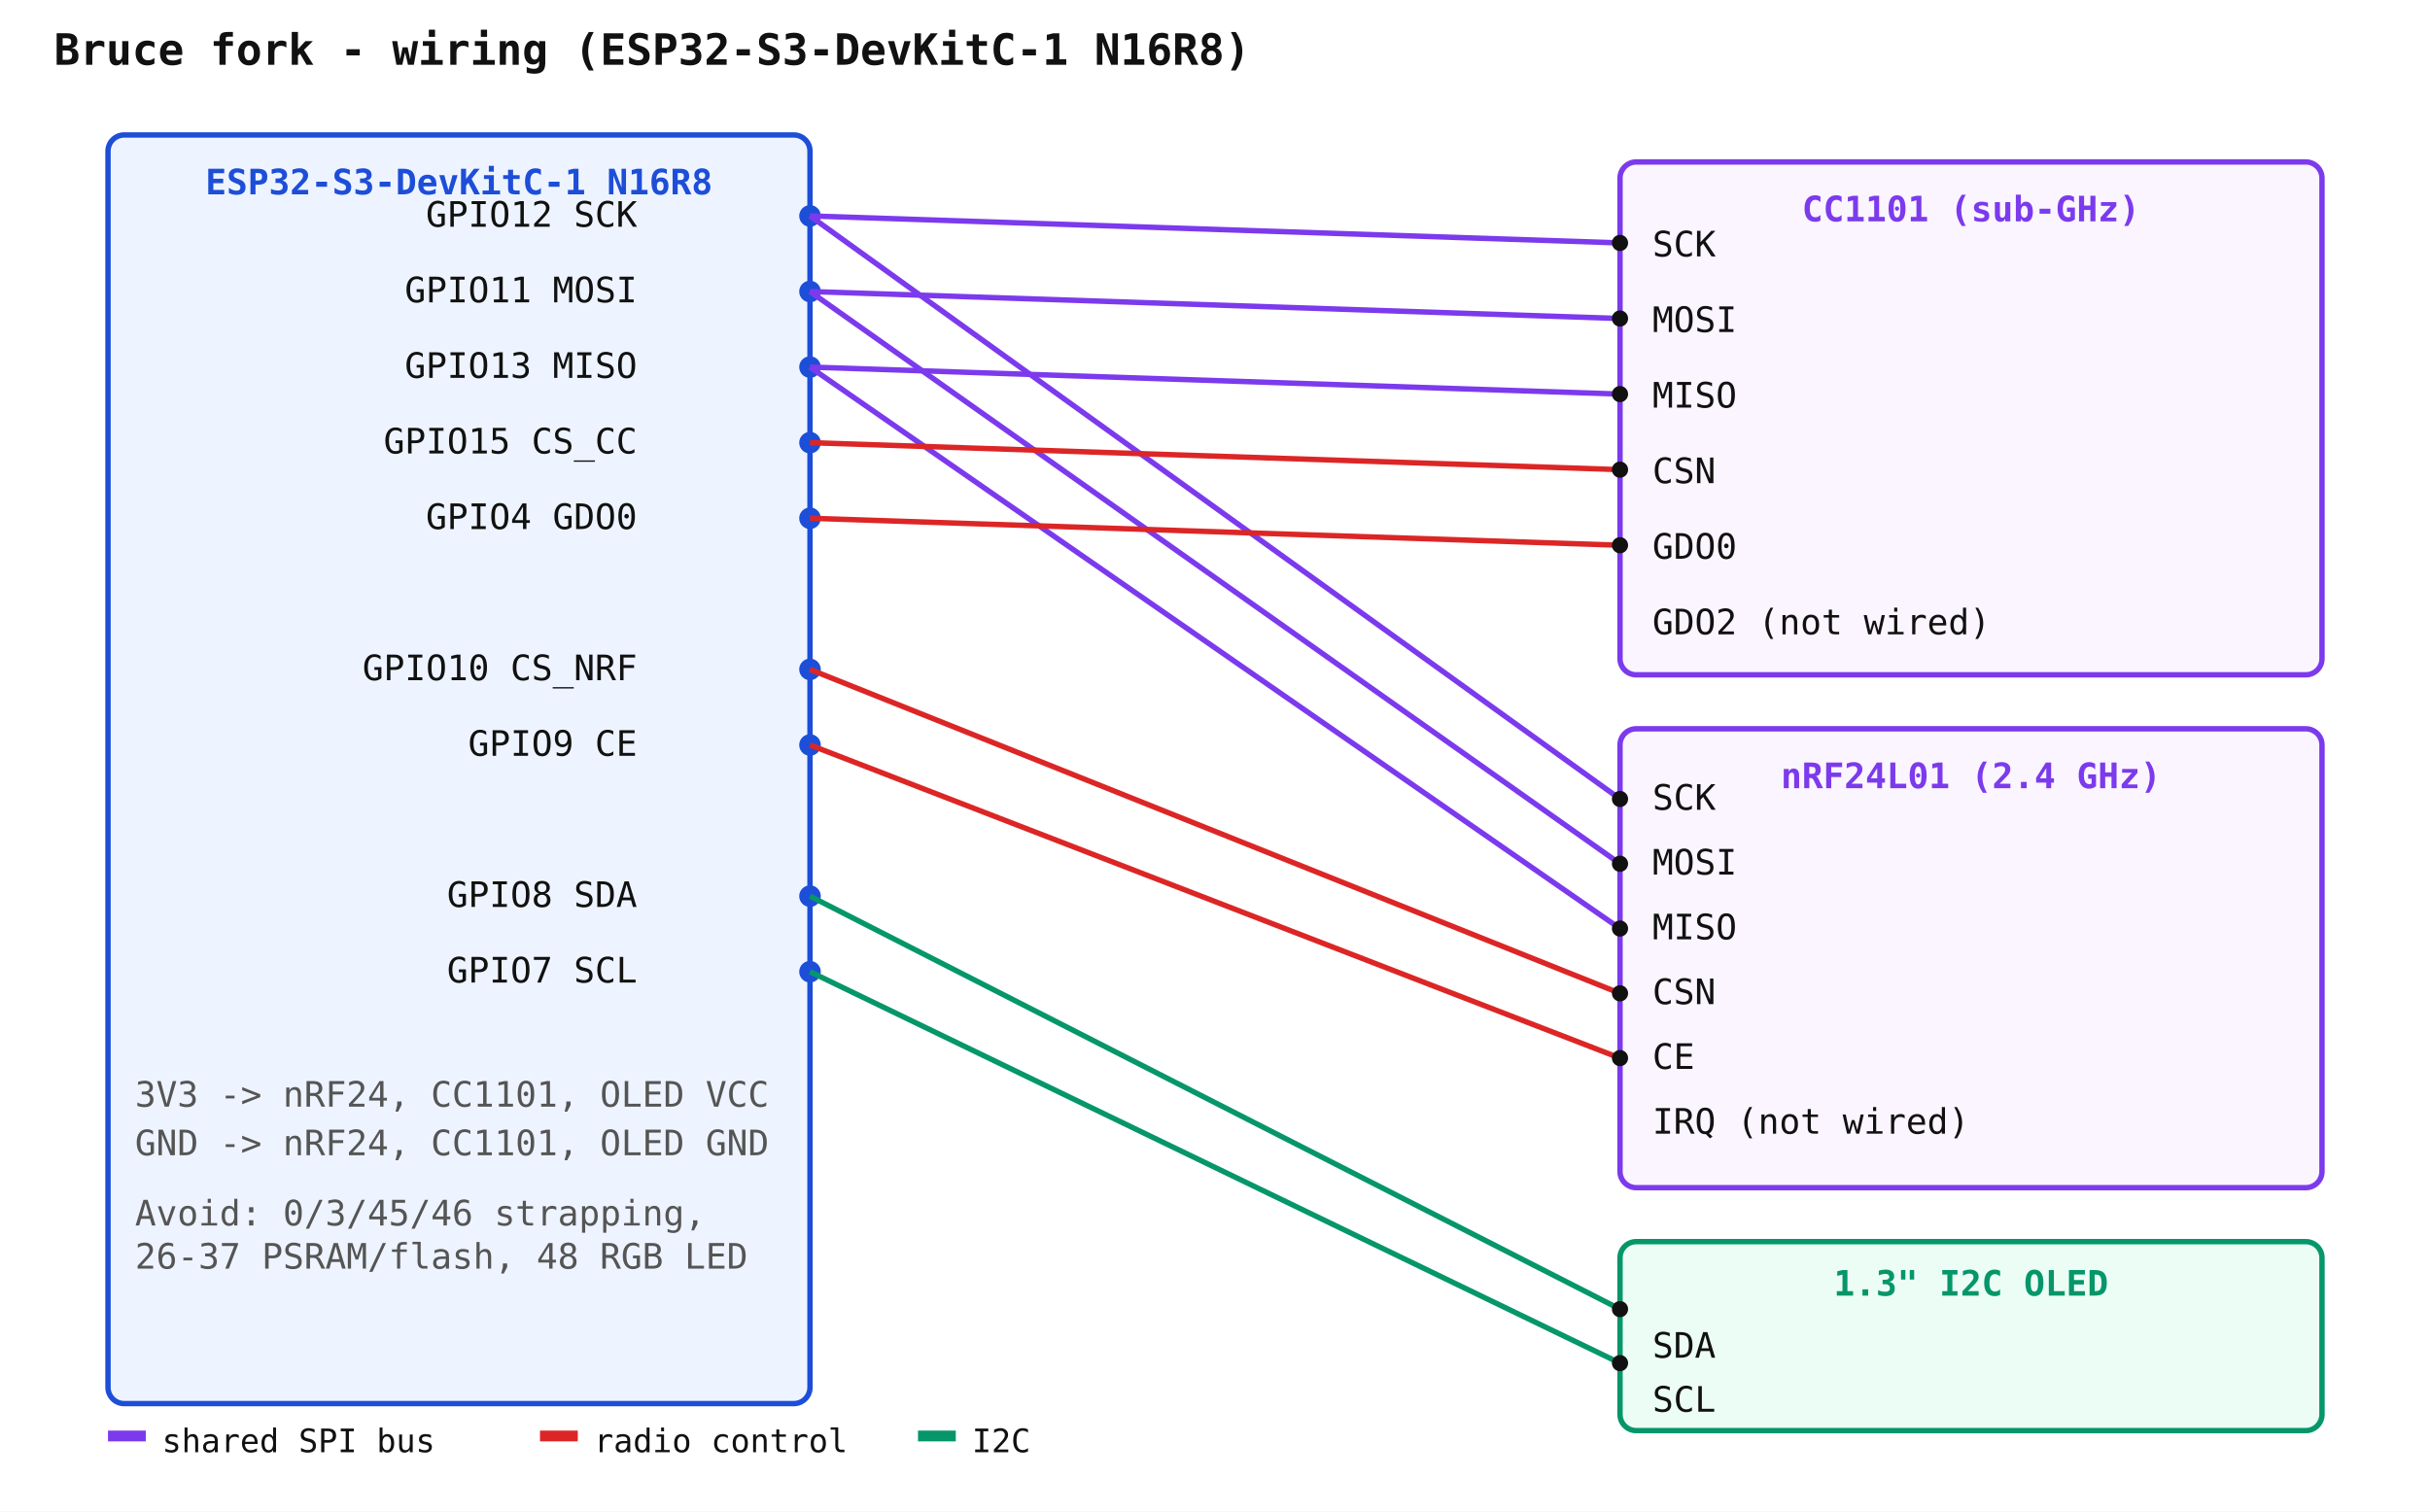
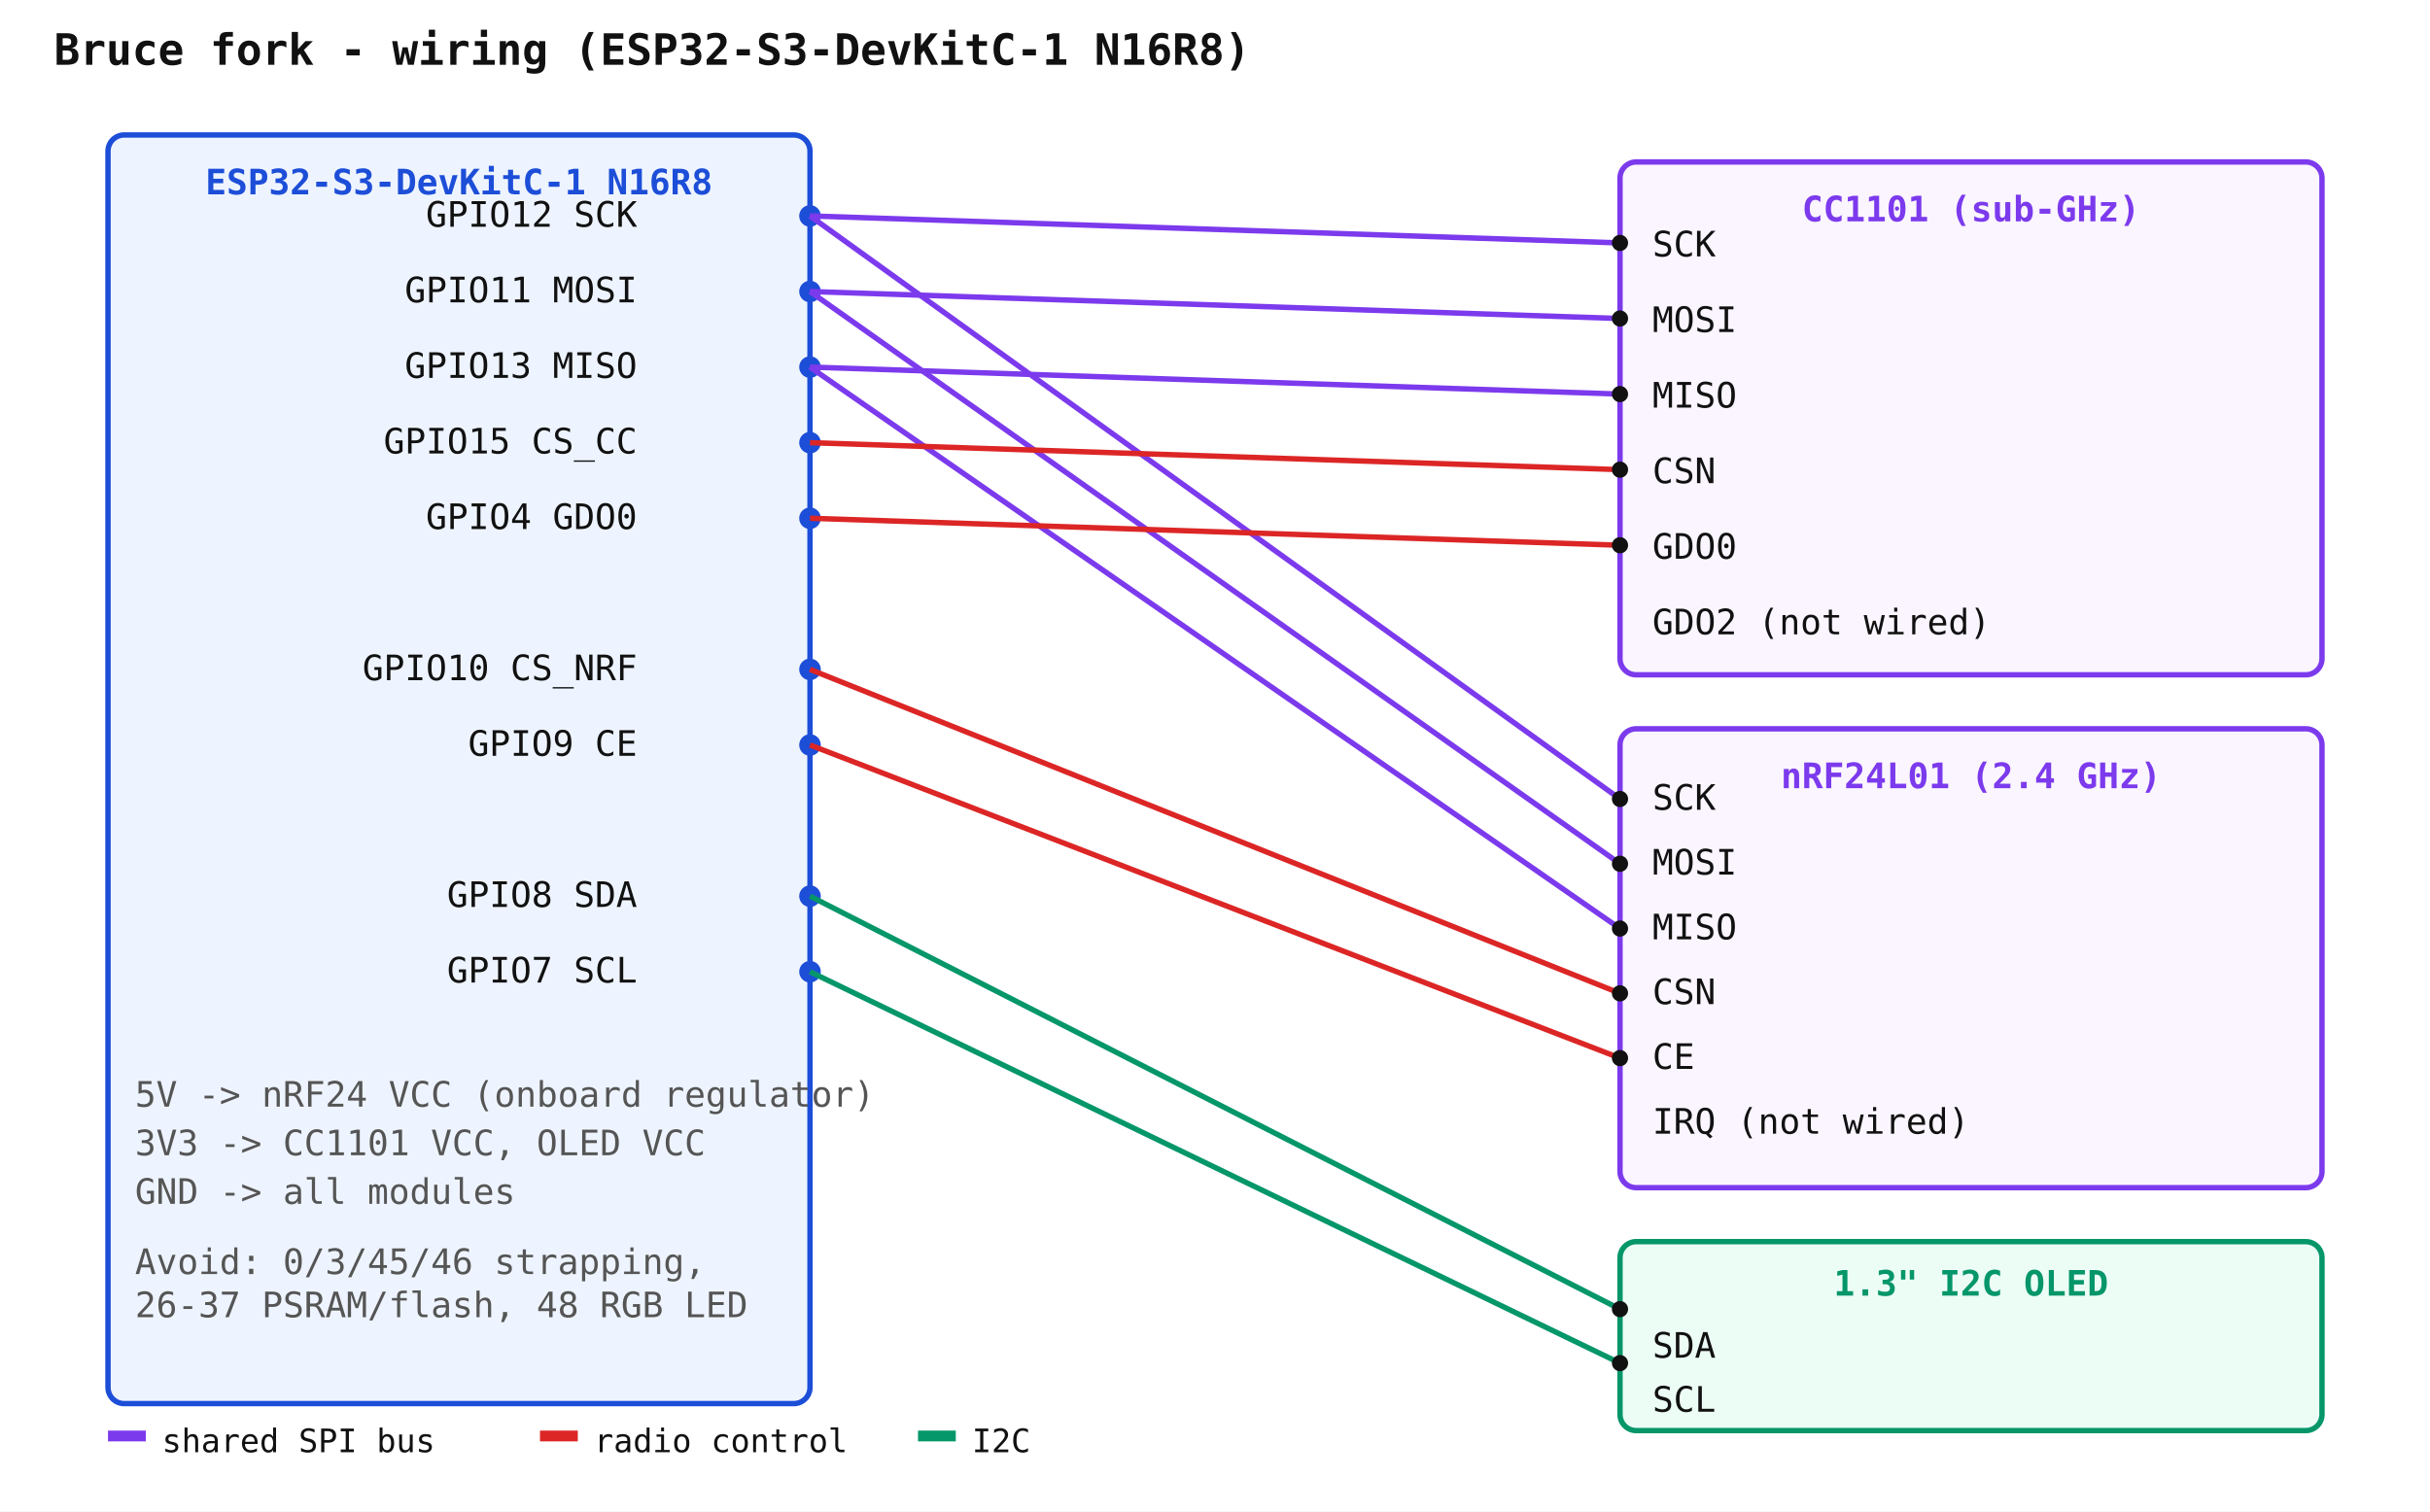
<svg xmlns="http://www.w3.org/2000/svg" width="900" height="560" viewBox="0 0 900 560" font-family="monospace" font-size="13">
  <rect x="0" y="0" width="900" height="560" fill="#ffffff" />
  <text x="20" y="24" font-size="16" font-weight="bold" fill="#111">Bruce fork - wiring (ESP32-S3-DevKitC-1 N16R8)</text>
  <rect x="40" y="50" width="260" height="470" rx="6" fill="#eef4ff" stroke="#1d4ed8" stroke-width="2" />
  <text x="170" y="72" text-anchor="middle" font-weight="bold" fill="#1d4ed8">ESP32-S3-DevKitC-1 N16R8</text>
-   <text x="50" y="410" fill="#555">3V3 -&gt; nRF24, CC1101, OLED VCC</text>
-   <text x="50" y="428" fill="#555">GND -&gt; nRF24, CC1101, OLED GND</text>
-   <text x="50" y="454" fill="#555">Avoid: 0/3/45/46 strapping,</text>
-   <text x="50" y="470" fill="#555">26-37 PSRAM/flash, 48 RGB LED</text>
+   <text x="50" y="410" fill="#555">5V -&gt; nRF24 VCC (onboard regulator)</text>
+   <text x="50" y="428" fill="#555">3V3 -&gt; CC1101 VCC, OLED VCC</text>
+   <text x="50" y="446" fill="#555">GND -&gt; all modules</text>
+   <text x="50" y="472" fill="#555">Avoid: 0/3/45/46 strapping,</text>
+   <text x="50" y="488" fill="#555">26-37 PSRAM/flash, 48 RGB LED</text>
  <g fill="#111">
    <text x="236" y="84" text-anchor="end">GPIO12 SCK</text>
    <text x="236" y="112" text-anchor="end">GPIO11 MOSI</text>
    <text x="236" y="140" text-anchor="end">GPIO13 MISO</text>
    <text x="236" y="168" text-anchor="end">GPIO15 CS_CC</text>
    <text x="236" y="196" text-anchor="end">GPIO4 GDO0</text>
    <text x="236" y="252" text-anchor="end">GPIO10 CS_NRF</text>
    <text x="236" y="280" text-anchor="end">GPIO9 CE</text>
    <text x="236" y="336" text-anchor="end">GPIO8 SDA</text>
    <text x="236" y="364" text-anchor="end">GPIO7 SCL</text>
  </g>
  <g fill="#1d4ed8">
    <circle cx="300" cy="80" r="4" />
    <circle cx="300" cy="108" r="4" />
    <circle cx="300" cy="136" r="4" />
    <circle cx="300" cy="164" r="4" />
    <circle cx="300" cy="192" r="4" />
    <circle cx="300" cy="248" r="4" />
    <circle cx="300" cy="276" r="4" />
    <circle cx="300" cy="332" r="4" />
    <circle cx="300" cy="360" r="4" />
  </g>
  <g stroke="#7c3aed" stroke-width="2" fill="none">
    <path d="M300 80 L600 90" />
    <path d="M300 80 L600 296" />
    <path d="M300 108 L600 118" />
    <path d="M300 108 L600 320" />
    <path d="M300 136 L600 146" />
    <path d="M300 136 L600 344" />
  </g>
  <g stroke="#dc2626" stroke-width="2" fill="none">
    <path d="M300 164 L600 174" />
    <path d="M300 192 L600 202" />
    <path d="M300 248 L600 368" />
    <path d="M300 276 L600 392" />
  </g>
  <g stroke="#059669" stroke-width="2" fill="none">
    <path d="M300 332 L600 485" />
    <path d="M300 360 L600 505" />
  </g>
  <rect x="600" y="60" width="260" height="190" rx="6" fill="#faf5ff" stroke="#7c3aed" stroke-width="2" />
  <text x="730" y="82" text-anchor="middle" font-weight="bold" fill="#7c3aed">CC1101 (sub-GHz)</text>
  <g fill="#111">
    <text x="612" y="95">SCK</text>
    <text x="612" y="123">MOSI</text>
    <text x="612" y="151">MISO</text>
    <text x="612" y="179">CSN</text>
    <text x="612" y="207">GDO0</text>
    <text x="612" y="235">GDO2 (not wired)</text>
  </g>
  <rect x="600" y="270" width="260" height="170" rx="6" fill="#faf5ff" stroke="#7c3aed" stroke-width="2" />
  <text x="730" y="292" text-anchor="middle" font-weight="bold" fill="#7c3aed">nRF24L01 (2.4 GHz)</text>
  <g fill="#111">
    <text x="612" y="300">SCK</text>
    <text x="612" y="324">MOSI</text>
    <text x="612" y="348">MISO</text>
    <text x="612" y="372">CSN</text>
    <text x="612" y="396">CE</text>
    <text x="612" y="420">IRQ (not wired)</text>
  </g>
  <rect x="600" y="460" width="260" height="70" rx="6" fill="#ecfdf5" stroke="#059669" stroke-width="2" />
  <text x="730" y="480" text-anchor="middle" font-weight="bold" fill="#059669">1.3" I2C OLED</text>
  <g fill="#111">
    <text x="612" y="503">SDA</text>
    <text x="612" y="523">SCL</text>
  </g>
  <g fill="#111">
    <circle cx="600" cy="90" r="3" />
    <circle cx="600" cy="118" r="3" />
    <circle cx="600" cy="146" r="3" />
    <circle cx="600" cy="174" r="3" />
    <circle cx="600" cy="202" r="3" />
    <circle cx="600" cy="296" r="3" />
    <circle cx="600" cy="320" r="3" />
    <circle cx="600" cy="344" r="3" />
    <circle cx="600" cy="368" r="3" />
    <circle cx="600" cy="392" r="3" />
    <circle cx="600" cy="485" r="3" />
    <circle cx="600" cy="505" r="3" />
  </g>
  <g font-size="12">
    <rect x="40" y="530" width="14" height="4" fill="#7c3aed" />
    <text x="60" y="538" fill="#111">shared SPI bus</text>
    <rect x="200" y="530" width="14" height="4" fill="#dc2626" />
    <text x="220" y="538" fill="#111">radio control</text>
    <rect x="340" y="530" width="14" height="4" fill="#059669" />
    <text x="360" y="538" fill="#111">I2C</text>
  </g>
</svg>
